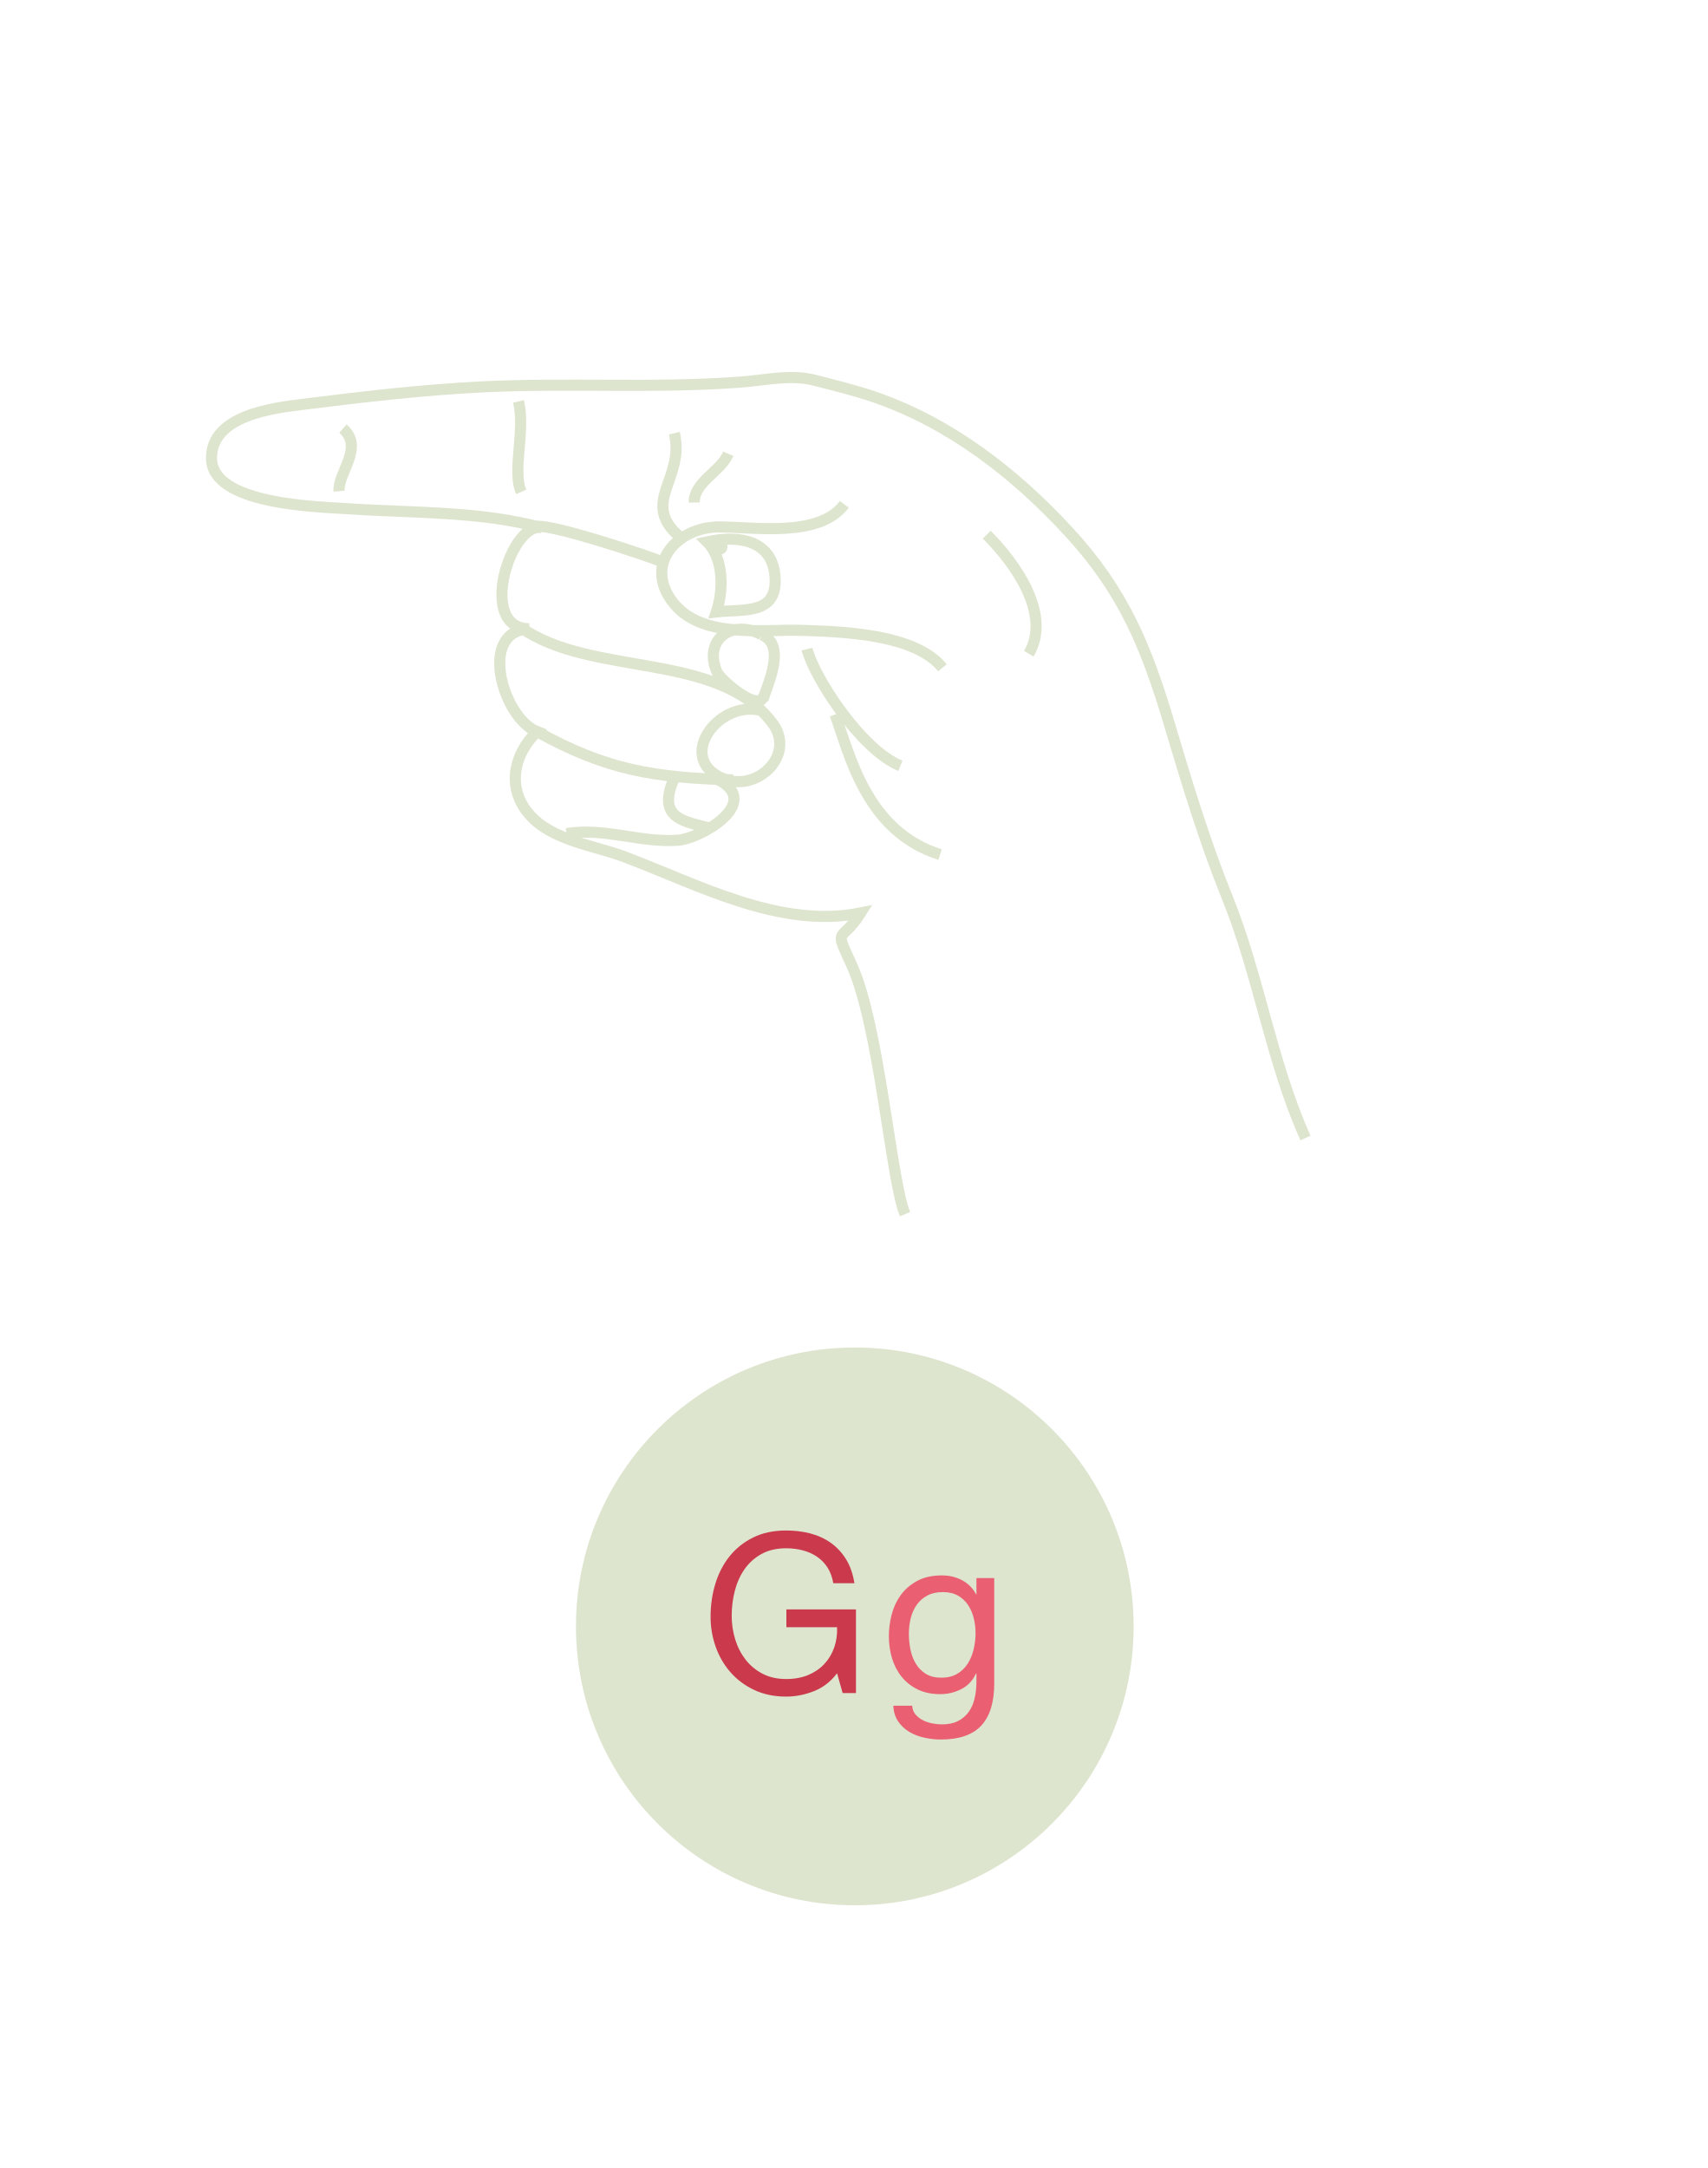
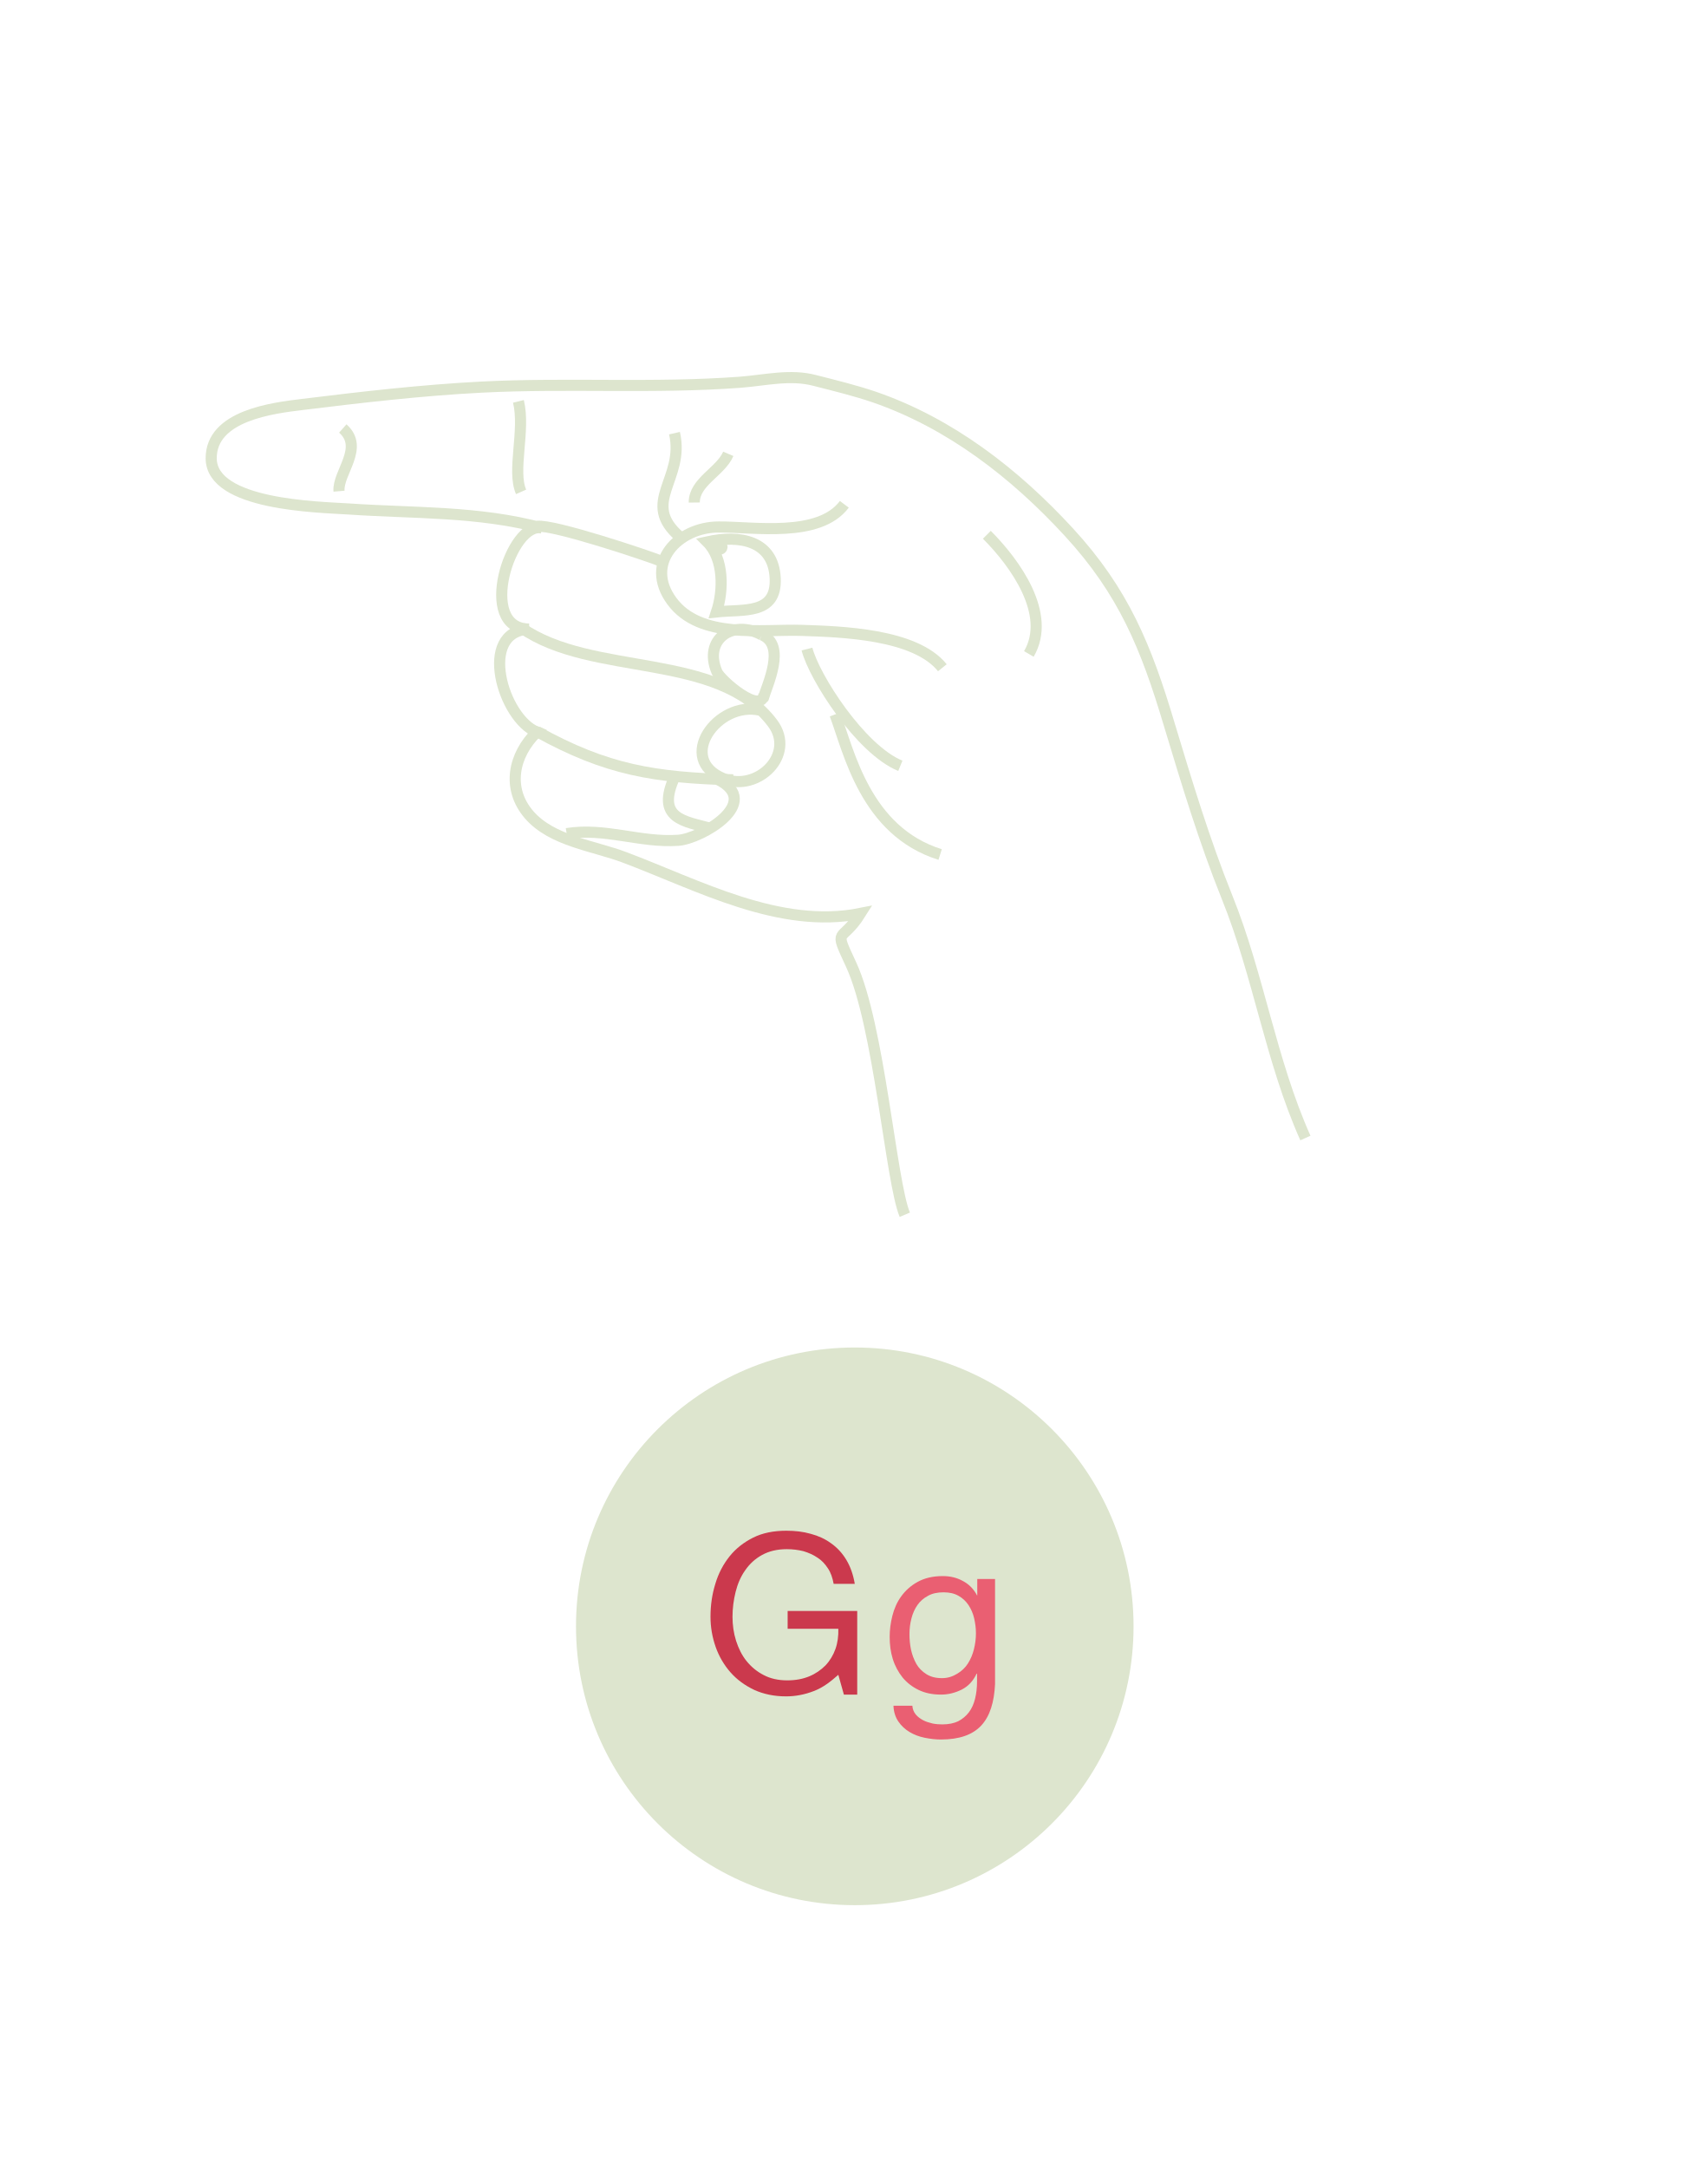
<svg xmlns="http://www.w3.org/2000/svg" version="1.1" viewBox="0 0 768 975" enable-background="new 0 0 768 975" xml:space="preserve">
-   <g id="circle">
-     <circle fill="#DDE5CE" cx="384.51" cy="731.426" r="125.426" />
-   </g>
-   <g id="gg">
-     <g>
-       <path fill="#CB394D" d="M366.134,760.549c-4.134,1.633-8.3,2.449-12.5,2.449c-5.334,0-10.1-0.984-14.3-2.949    c-4.2-1.966-7.767-4.616-10.7-7.95c-2.934-3.333-5.167-7.166-6.7-11.5c-1.535-4.333-2.3-8.833-2.3-13.5    c0-5.2,0.716-10.15,2.15-14.851c1.433-4.699,3.565-8.815,6.4-12.35c2.833-3.533,6.366-6.35,10.6-8.45    c4.232-2.1,9.183-3.149,14.85-3.149c3.866,0,7.516,0.449,10.95,1.35c3.433,0.9,6.5,2.317,9.2,4.25c2.7,1.935,4.965,4.385,6.8,7.35    c1.833,2.968,3.083,6.551,3.75,10.75h-9.5c-0.467-2.732-1.334-5.082-2.6-7.05c-1.267-1.966-2.834-3.583-4.7-4.85    c-1.867-1.266-3.984-2.216-6.35-2.851c-2.367-0.633-4.884-0.949-7.55-0.949c-4.334,0-8.05,0.867-11.15,2.6    c-3.1,1.734-5.634,4.018-7.6,6.85c-1.967,2.835-3.417,6.067-4.35,9.7c-0.935,3.635-1.4,7.351-1.4,11.15    c0,3.734,0.533,7.317,1.6,10.75c1.066,3.435,2.633,6.467,4.7,9.1c2.065,2.635,4.616,4.734,7.65,6.3    c3.033,1.567,6.55,2.351,10.55,2.351c3.733,0,7.033-0.601,9.9-1.8c2.865-1.2,5.283-2.851,7.25-4.95    c1.965-2.101,3.45-4.565,4.45-7.4c1-2.833,1.433-5.883,1.3-9.149h-22.8v-8h31.3v37.6h-6l-2.5-8.9    C373.734,756.232,370.267,758.916,366.134,760.549z" />
-       <path fill="#EA5F72" d="M441.433,775.998c-3.867,4.2-9.935,6.301-18.2,6.301c-2.4,0-4.85-0.268-7.35-0.801    c-2.5-0.534-4.768-1.399-6.801-2.6c-2.034-1.2-3.717-2.768-5.05-4.7c-1.334-1.935-2.067-4.3-2.2-7.1h8.5    c0.066,1.532,0.551,2.833,1.45,3.899c0.9,1.066,2,1.934,3.3,2.601c1.301,0.665,2.716,1.149,4.25,1.45c1.533,0.3,3,0.449,4.4,0.449    c2.8,0,5.166-0.484,7.1-1.449c1.934-0.968,3.533-2.301,4.801-4c1.266-1.7,2.183-3.75,2.75-6.15c0.565-2.4,0.85-5.033,0.85-7.9    v-3.399h-0.2c-1.467,3.2-3.685,5.55-6.649,7.05c-2.968,1.5-6.117,2.25-9.45,2.25c-3.867,0-7.234-0.7-10.101-2.1    c-2.867-1.4-5.267-3.283-7.199-5.65c-1.935-2.365-3.385-5.133-4.351-8.3c-0.967-3.166-1.45-6.516-1.45-10.05    c0-3.066,0.4-6.216,1.2-9.45c0.8-3.233,2.133-6.166,4-8.8c1.866-2.633,4.333-4.801,7.4-6.5c3.065-1.7,6.833-2.551,11.3-2.551    c3.266,0,6.266,0.718,9,2.15c2.732,1.435,4.865,3.584,6.4,6.45h0.1v-7.4h8v47.3C447.232,765.464,445.298,771.799,441.433,775.998z     M430.582,752.748c1.966-1.165,3.551-2.699,4.75-4.6c1.2-1.9,2.083-4.05,2.65-6.45c0.565-2.399,0.85-4.8,0.85-7.2    c0-2.266-0.267-4.5-0.8-6.699c-0.534-2.2-1.384-4.184-2.55-5.95c-1.167-1.766-2.685-3.183-4.55-4.25    c-1.867-1.065-4.135-1.601-6.8-1.601c-2.734,0-5.067,0.518-7,1.551c-1.935,1.034-3.518,2.417-4.75,4.149    c-1.234,1.734-2.135,3.734-2.7,6c-0.567,2.268-0.851,4.635-0.851,7.101c0,2.334,0.233,4.667,0.7,7    c0.466,2.334,1.266,4.449,2.4,6.35c1.133,1.9,2.633,3.435,4.5,4.6c1.865,1.168,4.2,1.75,7,1.75S428.615,753.916,430.582,752.748z" />
-     </g>
-   </g>
-   <g id="g">
-     <g>
-       <path fill="none" stroke="#DDE5CE" stroke-width="5" stroke-miterlimit="10" d="M587.223,511.788    c-15.572-34.866-20.955-73.039-35.193-108.237c-10.348-25.581-18.142-51.526-26.051-78.023    c-10.307-34.532-20.42-59.463-45.228-86.379c-24.242-26.302-53.181-48.788-87.27-60.563c-8.819-3.046-17.858-5.203-26.876-7.547    c-10.978-2.854-22.106-0.058-33.469,0.793c-38.97,2.919-77.566,0.217-116.5,2.172c-26.937,1.353-53.739,4.502-80.488,7.844    c-13.196,1.649-41.149,4.91-41.008,24.265c0.154,20.981,47.995,21.759,61.893,22.7c29.097,1.968,58.535,0.922,86.952,8.558    c-14.06-3.62-29.693,45.312-5.92,45.392c-23.42,1.059-11.717,40.3,3.489,46.253c-10.619,10.268-13.686,25.442-3.524,37.179    c10.281,11.875,29.003,13.902,43.002,19.171c32.968,12.411,69.741,32.544,106.128,25.21c-8.653,13.853-12.354,5.416-4.19,23.1    c12.601,27.304,17.85,97.653,24.144,112.351" />
-       <path fill="none" stroke="#DDE5CE" stroke-width="5" stroke-miterlimit="10" d="M327.601,204.082    c-3.369,7.995-15.445,12.614-15.33,21.913" />
-       <path fill="none" stroke="#DDE5CE" stroke-width="5" stroke-miterlimit="10" d="M303.361,194.799    c4.831,20.767-15.717,31.132,2.475,46.674" />
-       <path fill="none" stroke="#DDE5CE" stroke-width="5" stroke-miterlimit="10" d="M233.232,180.537    c3.217,13.117-2.976,31.227,1.222,40.678" />
-       <path fill="none" stroke="#DDE5CE" stroke-width="5" stroke-miterlimit="10" d="M152.524,220.897    c-0.678-8.257,11.474-19.513,1.734-28.162" />
-       <path fill="none" stroke="#DDE5CE" stroke-width="5" stroke-miterlimit="10" d="M343.728,312.058    c-0.97,9.873-19.629-6.101-21.25-9.907c-6.316-14.838,7.197-23.888,20.269-16.644" />
-       <path fill="none" stroke="#DDE5CE" stroke-width="5" stroke-miterlimit="10" d="M241.553,236.738    c7.333-0.975,50.391,13.396,56.368,15.929" />
-       <path fill="none" stroke="#DDE5CE" stroke-width="5" stroke-miterlimit="10" d="M234.455,282.323    c32.012,22.355,88.516,10.363,113.021,42.905c10.691,14.197-6.8,31.205-22.037,25.007c-21.67-8.815-2.809-35.219,16.441-30.833" />
-       <path fill="none" stroke="#DDE5CE" stroke-width="5" stroke-miterlimit="10" d="M241.553,329.015    c31.414,17.429,52.874,20.709,88.168,21.722" />
-       <path fill="none" stroke="#DDE5CE" stroke-width="5" stroke-miterlimit="10" d="M254.857,374.875    c17.292-2.765,33.145,4.233,50.152,2.986c10.173-0.746,38.391-16.911,17.886-27.264" />
-       <path fill="none" stroke="#DDE5CE" stroke-width="5" stroke-miterlimit="10" d="M303.741,348.939    c-9.207,19.61,4.407,20.402,16.235,23.669" />
-       <path fill="none" stroke="#DDE5CE" stroke-width="5" stroke-miterlimit="10" d="M379.814,226.812    c-11.353,15.158-40.667,10.137-56.458,10.162c-18.214,0.029-33.708,16.166-21.127,33.306c12.7,17.301,40.384,12.624,58.607,13.211    c17.498,0.564,50.81,1.49,63.082,16.824" />
-       <path fill="none" stroke="#DDE5CE" stroke-width="5" stroke-miterlimit="10" d="M443.87,240.464    c12.601,12.604,29.395,35.709,18.896,53.554" />
-       <path fill="none" stroke="#DDE5CE" stroke-width="5" stroke-miterlimit="10" d="M318.064,243.684    c7.608,7.616,7.388,21.946,4.192,31.505c11.995-1.338,27.23,1.499,26.42-15.155C347.85,243.062,332.66,240.433,318.064,243.684    C326.454,252.083,327.505,241.581,318.064,243.684z" />
-       <path fill="none" stroke="#DDE5CE" stroke-width="5" stroke-miterlimit="10" d="M363.022,291.918    c3.153,12.6,24.137,45.154,42,52.5" />
-       <path fill="none" stroke="#DDE5CE" stroke-width="5" stroke-miterlimit="10" d="M375.61,321.315    c6.319,16.796,13.651,52.509,47.256,63.008" />
-     </g>
-     <path fill="none" stroke="#DDE5CE" stroke-width="5" stroke-miterlimit="10" d="M342.747,285.507   c11.145,4.662,2.529,22.184,0.42,29.16" />
-   </g>
+   <circle fill="#DDE5CE" cx="384.5" cy="731.4" r="125.4" />
+   <path fill="#CB394D" d="M366.1 760.5c-4.1 1.6-8.3 2.4-12.5 2.4 -5.3 0-10.1-1-14.3-2.9 -4.2-2-7.8-4.6-10.7-7.9 -2.9-3.3-5.2-7.2-6.7-11.5 -1.5-4.3-2.3-8.8-2.3-13.5 0-5.2 0.7-10.1 2.2-14.9 1.4-4.7 3.6-8.8 6.4-12.3 2.8-3.5 6.4-6.3 10.6-8.4 4.2-2.1 9.2-3.1 14.9-3.1 3.9 0 7.5 0.4 11 1.4 3.4 0.9 6.5 2.3 9.2 4.3 2.7 1.9 5 4.4 6.8 7.4 1.8 3 3.1 6.6 3.8 10.8h-9.5c-0.5-2.7-1.3-5.1-2.6-7 -1.3-2-2.8-3.6-4.7-4.8 -1.9-1.3-4-2.2-6.3-2.9 -2.4-0.6-4.9-0.9-7.5-0.9 -4.3 0-8 0.9-11.1 2.6 -3.1 1.7-5.6 4-7.6 6.9 -2 2.8-3.4 6.1-4.3 9.7 -0.9 3.6-1.4 7.4-1.4 11.2 0 3.7 0.5 7.3 1.6 10.8 1.1 3.4 2.6 6.5 4.7 9.1 2.1 2.6 4.6 4.7 7.7 6.3 3 1.6 6.6 2.4 10.6 2.4 3.7 0 7-0.6 9.9-1.8 2.9-1.2 5.3-2.9 7.3-4.9 2-2.1 3.5-4.6 4.5-7.4 1-2.8 1.4-5.9 1.3-9.1h-22.8v-8h31.3v37.6h-6l-2.5-8.9C373.7 756.2 370.3 758.9 366.1 760.5z" />
+   <path fill="#EA5F72" d="M441.4 776c-3.9 4.2-9.9 6.3-18.2 6.3 -2.4 0-4.8-0.3-7.3-0.8 -2.5-0.5-4.8-1.4-6.8-2.6 -2-1.2-3.7-2.8-5-4.7 -1.3-1.9-2.1-4.3-2.2-7.1h8.5c0.1 1.5 0.6 2.8 1.5 3.9 0.9 1.1 2 1.9 3.3 2.6 1.3 0.7 2.7 1.1 4.3 1.5 1.5 0.3 3 0.4 4.4 0.4 2.8 0 5.2-0.5 7.1-1.4 1.9-1 3.5-2.3 4.8-4 1.3-1.7 2.2-3.7 2.8-6.1 0.6-2.4 0.9-5 0.9-7.9v-3.4h-0.2c-1.5 3.2-3.7 5.6-6.6 7.1 -3 1.5-6.1 2.3-9.4 2.3 -3.9 0-7.2-0.7-10.1-2.1 -2.9-1.4-5.3-3.3-7.2-5.6 -1.9-2.4-3.4-5.1-4.4-8.3 -1-3.2-1.4-6.5-1.4-10 0-3.1 0.4-6.2 1.2-9.4 0.8-3.2 2.1-6.2 4-8.8 1.9-2.6 4.3-4.8 7.4-6.5 3.1-1.7 6.8-2.6 11.3-2.6 3.3 0 6.3 0.7 9 2.2 2.7 1.4 4.9 3.6 6.4 6.5h0.1v-7.4h8v47.3C447.2 765.5 445.3 771.8 441.4 776zM430.6 752.7c2-1.2 3.6-2.7 4.8-4.6 1.2-1.9 2.1-4 2.7-6.4 0.6-2.4 0.9-4.8 0.9-7.2 0-2.3-0.3-4.5-0.8-6.7 -0.5-2.2-1.4-4.2-2.5-5.9 -1.2-1.8-2.7-3.2-4.5-4.2 -1.9-1.1-4.1-1.6-6.8-1.6 -2.7 0-5.1 0.5-7 1.6 -1.9 1-3.5 2.4-4.7 4.1 -1.2 1.7-2.1 3.7-2.7 6 -0.6 2.3-0.9 4.6-0.9 7.1 0 2.3 0.2 4.7 0.7 7 0.5 2.3 1.3 4.4 2.4 6.4 1.1 1.9 2.6 3.4 4.5 4.6 1.9 1.2 4.2 1.8 7 1.8S428.6 753.9 430.6 752.7z" />
+   <path fill="none" stroke="#DDE5CE" stroke-width="5" stroke-miterlimit="10" d="M587.2 511.8c-15.6-34.9-21-73-35.2-108.2 -10.3-25.6-18.1-51.5-26.1-78 -10.3-34.5-20.4-59.5-45.2-86.4 -24.2-26.3-53.2-48.8-87.3-60.6 -8.8-3-17.9-5.2-26.9-7.5 -11-2.9-22.1-0.1-33.5 0.8 -39 2.9-77.6 0.2-116.5 2.2 -26.9 1.4-53.7 4.5-80.5 7.8 -13.2 1.6-41.1 4.9-41 24.3 0.2 21 48 21.8 61.9 22.7 29.1 2 58.5 0.9 87 8.6 -14.1-3.6-29.7 45.3-5.9 45.4 -23.4 1.1-11.7 40.3 3.5 46.3 -10.6 10.3-13.7 25.4-3.5 37.2 10.3 11.9 29 13.9 43 19.2 33 12.4 69.7 32.5 106.1 25.2 -8.7 13.9-12.4 5.4-4.2 23.1 12.6 27.3 17.9 97.7 24.1 112.4" />
+   <path fill="none" stroke="#DDE5CE" stroke-width="5" stroke-miterlimit="10" d="M327.6 204.1c-3.4 8-15.4 12.6-15.3 21.9" />
+   <path fill="none" stroke="#DDE5CE" stroke-width="5" stroke-miterlimit="10" d="M303.4 194.8c4.8 20.8-15.7 31.1 2.5 46.7" />
+   <path fill="none" stroke="#DDE5CE" stroke-width="5" stroke-miterlimit="10" d="M233.2 180.5c3.2 13.1-3 31.2 1.2 40.7" />
+   <path fill="none" stroke="#DDE5CE" stroke-width="5" stroke-miterlimit="10" d="M152.5 220.9c-0.7-8.3 11.5-19.5 1.7-28.2" />
+   <path fill="none" stroke="#DDE5CE" stroke-width="5" stroke-miterlimit="10" d="M343.7 312.1c-1 9.9-19.6-6.1-21.2-9.9 -6.3-14.8 7.2-23.9 20.3-16.6" />
+   <path fill="none" stroke="#DDE5CE" stroke-width="5" stroke-miterlimit="10" d="M241.6 236.7c7.3-1 50.4 13.4 56.4 15.9" />
+   <path fill="none" stroke="#DDE5CE" stroke-width="5" stroke-miterlimit="10" d="M234.5 282.3c32 22.4 88.5 10.4 113 42.9 10.7 14.2-6.8 31.2-22 25 -21.7-8.8-2.8-35.2 16.4-30.8" />
+   <path fill="none" stroke="#DDE5CE" stroke-width="5" stroke-miterlimit="10" d="M241.6 329c31.4 17.4 52.9 20.7 88.2 21.7" />
+   <path fill="none" stroke="#DDE5CE" stroke-width="5" stroke-miterlimit="10" d="M254.9 374.9c17.3-2.8 33.1 4.2 50.2 3 10.2-0.7 38.4-16.9 17.9-27.3" />
+   <path fill="none" stroke="#DDE5CE" stroke-width="5" stroke-miterlimit="10" d="M303.7 348.9c-9.2 19.6 4.4 20.4 16.2 23.7" />
+   <path fill="none" stroke="#DDE5CE" stroke-width="5" stroke-miterlimit="10" d="M379.8 226.8c-11.4 15.2-40.7 10.1-56.5 10.2 -18.2 0-33.7 16.2-21.1 33.3 12.7 17.3 40.4 12.6 58.6 13.2 17.5 0.6 50.8 1.5 63.1 16.8" />
+   <path fill="none" stroke="#DDE5CE" stroke-width="5" stroke-miterlimit="10" d="M443.9 240.5c12.6 12.6 29.4 35.7 18.9 53.6" />
+   <path fill="none" stroke="#DDE5CE" stroke-width="5" stroke-miterlimit="10" d="M318.1 243.7c7.6 7.6 7.4 21.9 4.2 31.5 12-1.3 27.2 1.5 26.4-15.2C347.9 243.1 332.7 240.4 318.1 243.7 326.5 252.1 327.5 241.6 318.1 243.7z" />
+   <path fill="none" stroke="#DDE5CE" stroke-width="5" stroke-miterlimit="10" d="M363 291.9c3.2 12.6 24.1 45.2 42 52.5" />
+   <path fill="none" stroke="#DDE5CE" stroke-width="5" stroke-miterlimit="10" d="M375.6 321.3c6.3 16.8 13.7 52.5 47.3 63" />
+   <path fill="none" stroke="#DDE5CE" stroke-width="5" stroke-miterlimit="10" d="M342.7 285.5c11.1 4.7 2.5 22.2 0.4 29.2" />
</svg>
